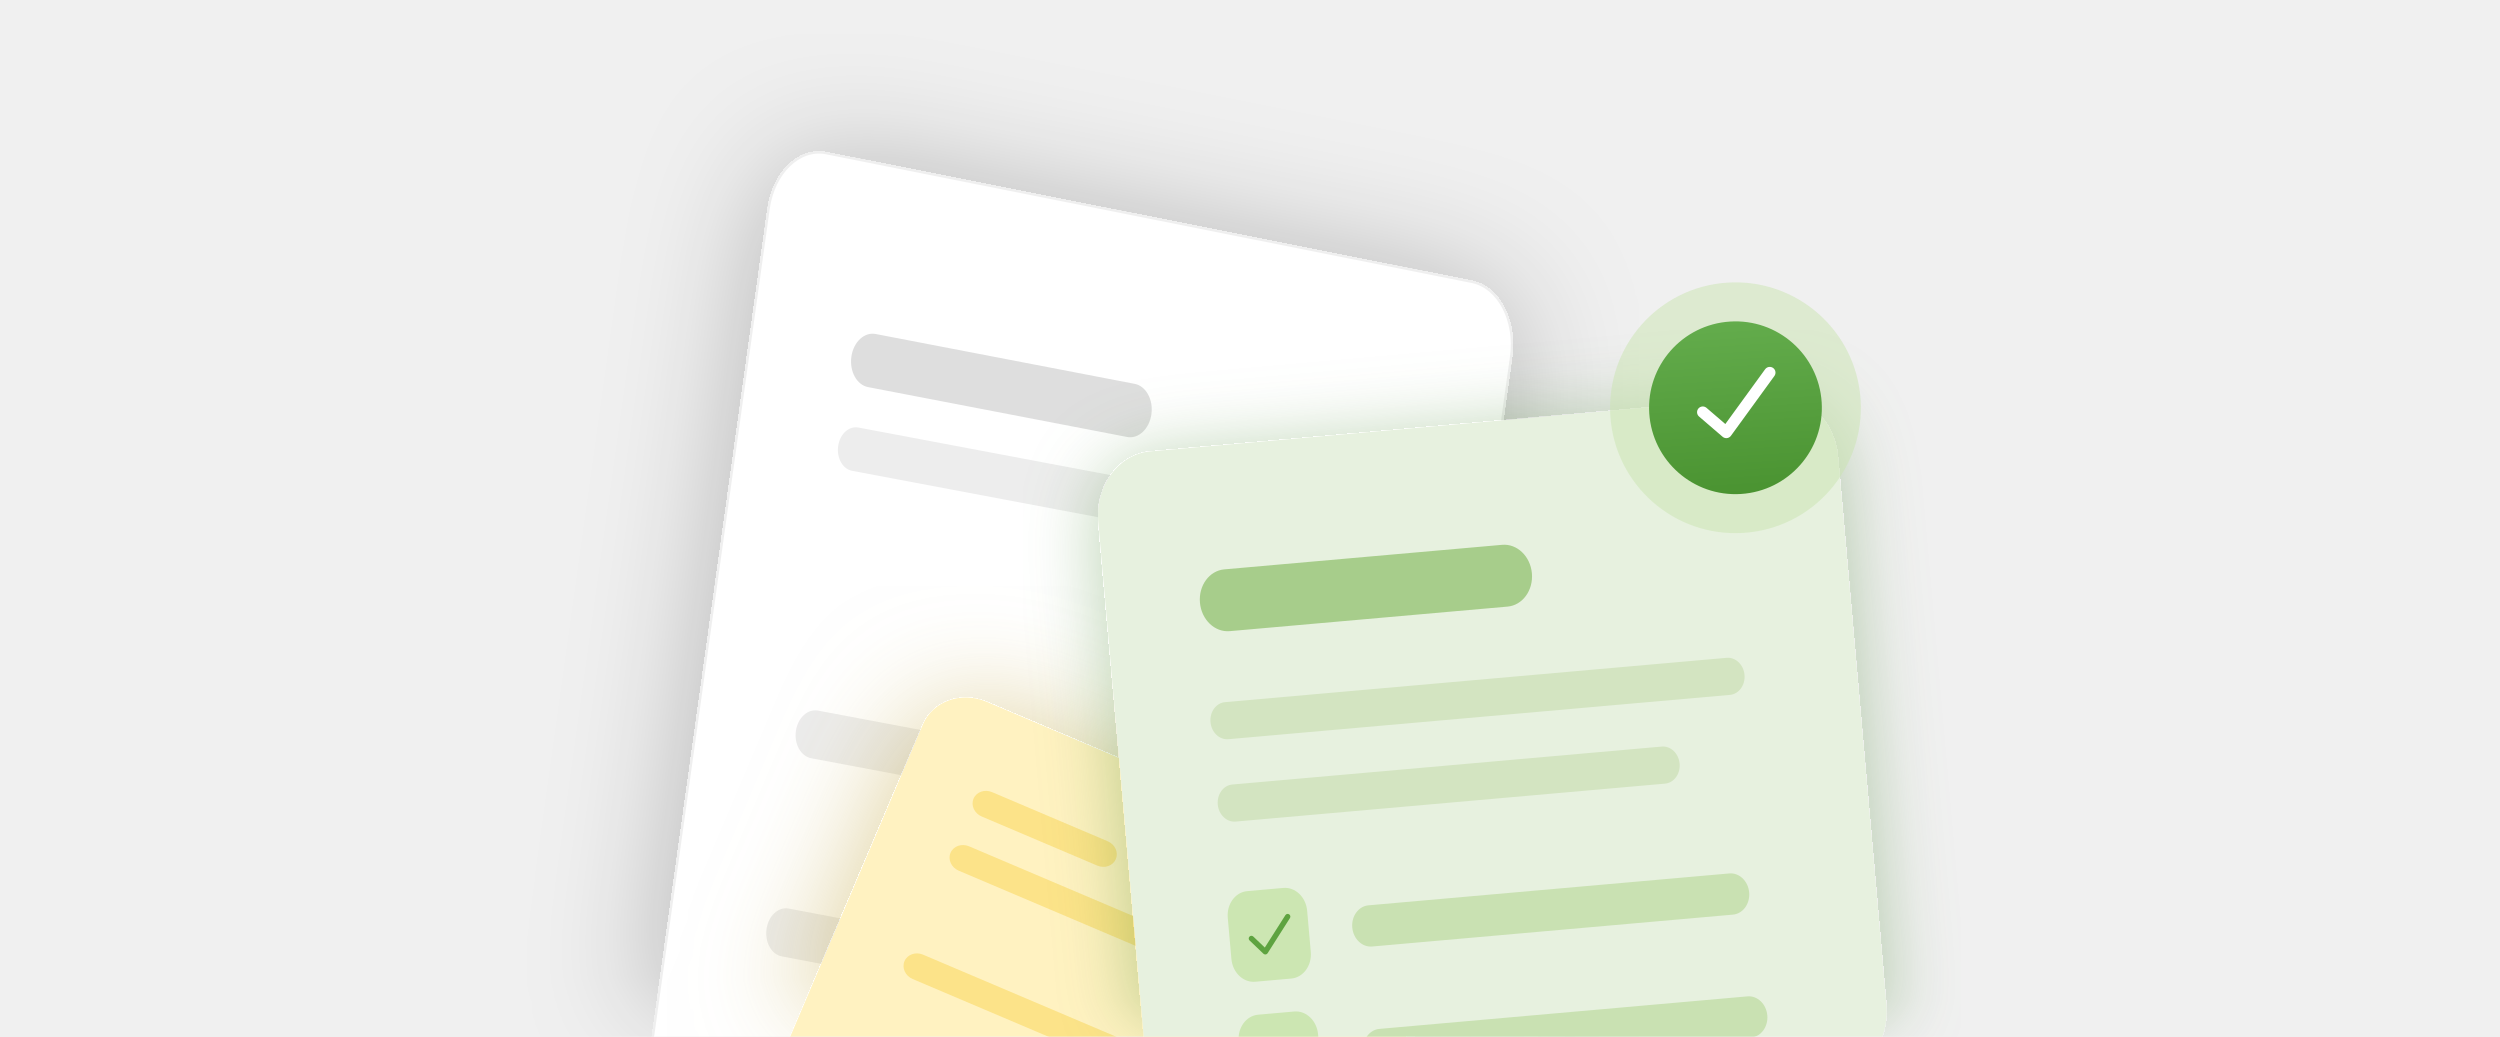
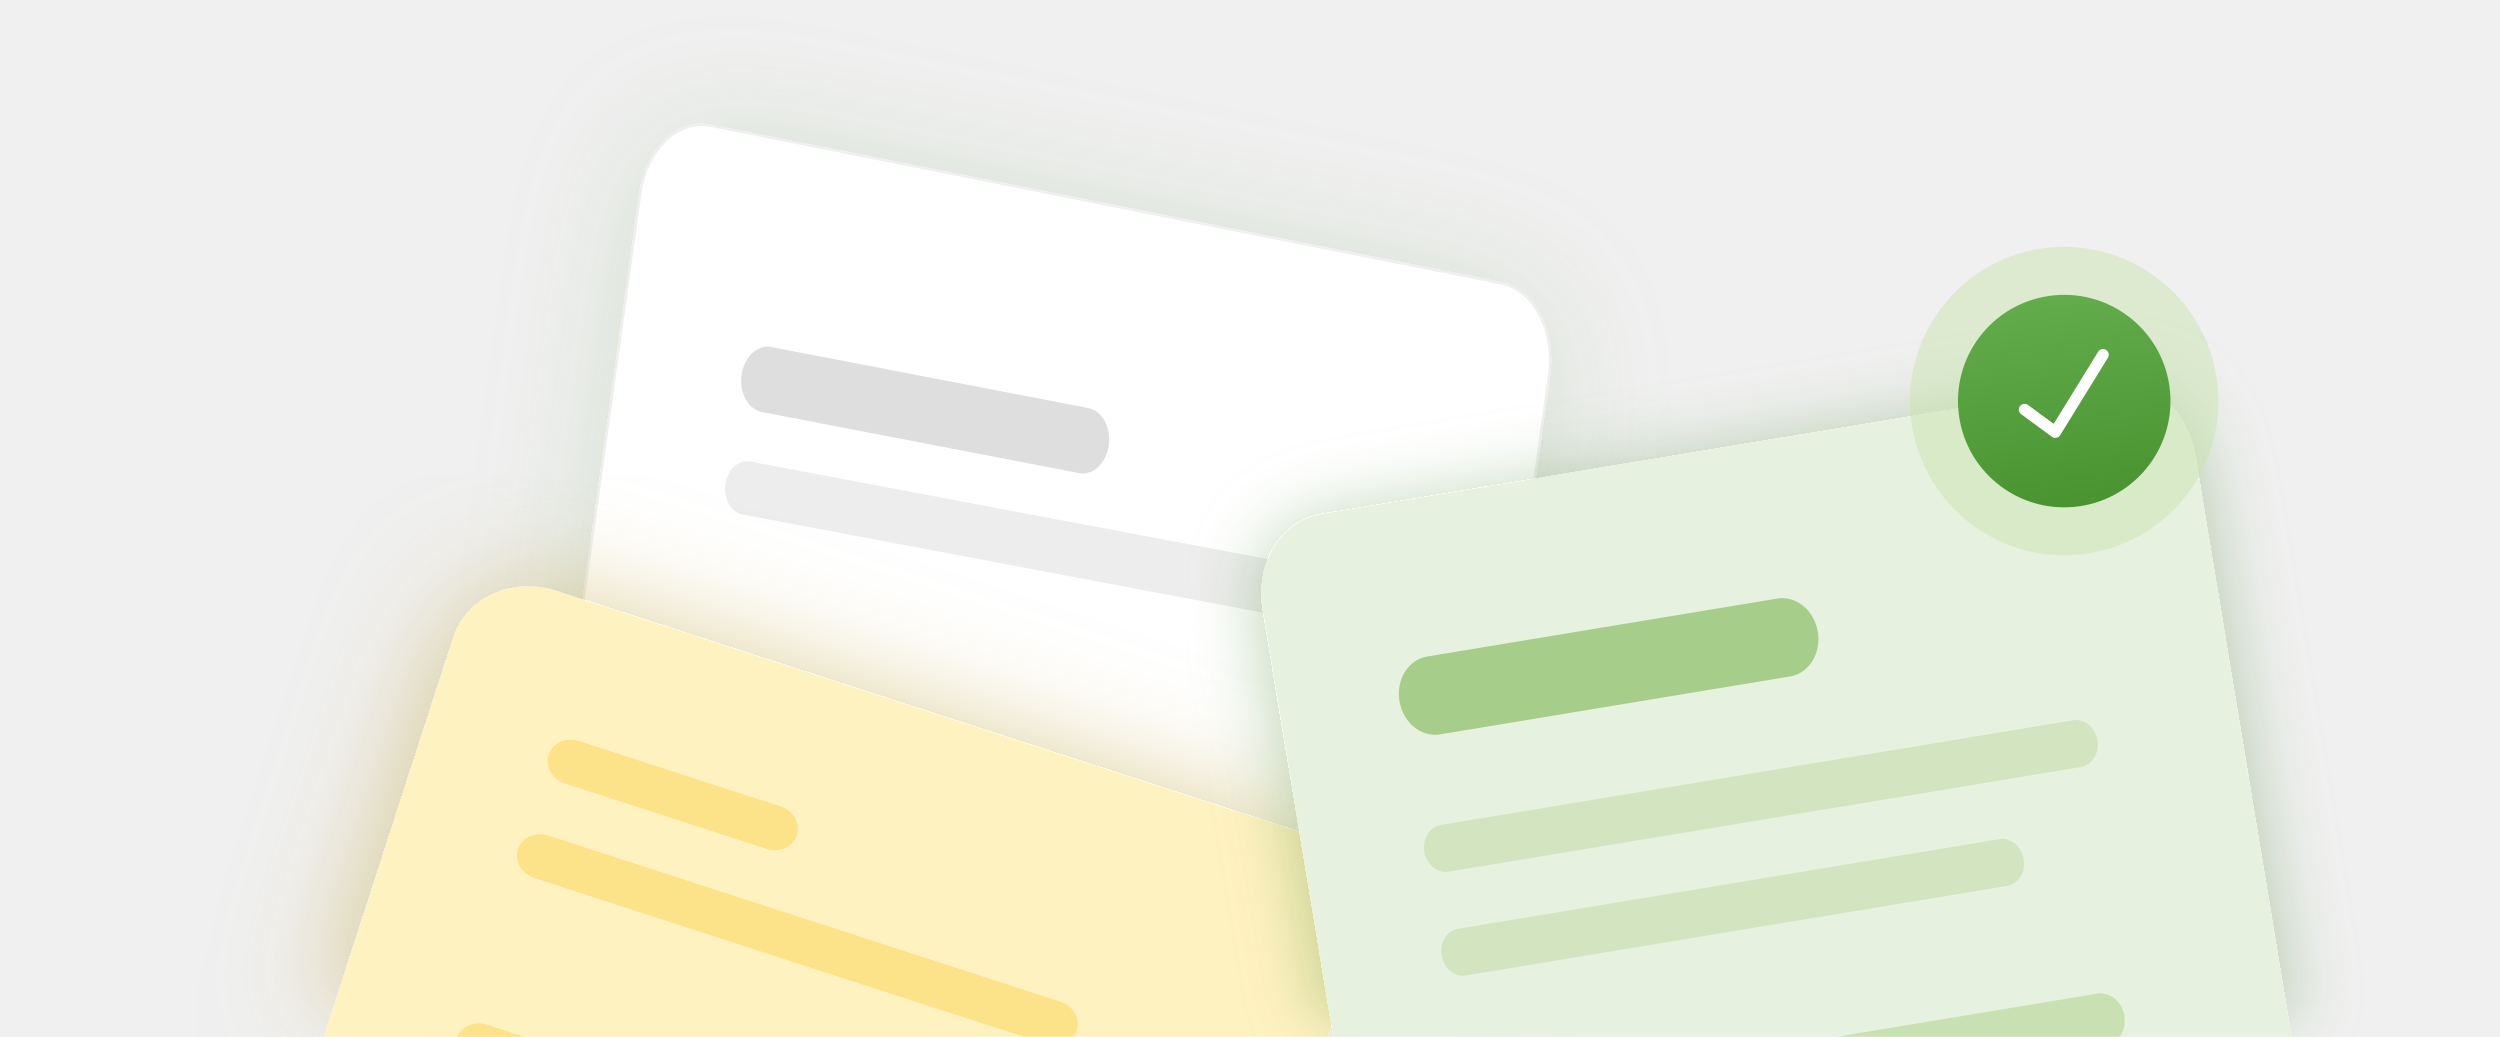
<svg xmlns="http://www.w3.org/2000/svg" width="1201" height="498" viewBox="0 0 1201 498" fill="none">
  <g clip-path="url(#clip0_142_7594)">
    <g filter="url(#filter0_d_142_7594)">
-       <path d="M707.034 135.447L396.878 73.628C384.054 71.072 371.701 83.007 369.288 100.287L300.613 591.935C298.199 609.214 306.639 625.294 319.463 627.85L629.619 689.669C642.443 692.225 654.796 680.29 657.209 663.01L725.884 171.362C728.298 154.083 719.858 138.003 707.034 135.447Z" fill="white" stroke="#EFEFEF" />
-       <path d="M545.12 184.406L420.655 160.452C415.228 159.407 410.013 164.272 409.008 171.318C408.002 178.363 411.586 184.922 417.013 185.966L541.479 209.921C546.906 210.965 552.121 206.1 553.126 199.055C554.132 192.009 550.547 185.451 545.12 184.406Z" fill="#DEDEDE" />
-       <path d="M641.445 248.598L412.345 205.385C407.826 204.533 403.49 208.497 402.66 214.239C401.831 219.982 404.821 225.328 409.34 226.18L638.439 269.394C642.958 270.246 647.294 266.282 648.124 260.539C648.954 254.797 645.963 249.451 641.445 248.598Z" fill="#EDEDED" />
-       <path d="M645.012 388.912L393.002 341.377C388.032 340.44 383.262 344.8 382.349 351.117C381.436 357.434 384.726 363.315 389.697 364.252L641.706 411.787C646.677 412.724 651.446 408.364 652.359 402.047C653.272 395.73 649.982 389.85 645.012 388.912Z" fill="#ECECEC" />
-       <path d="M590.034 476.473L378.909 436.473C373.938 435.531 369.166 439.913 368.251 446.26C367.337 452.608 370.625 458.517 375.597 459.459L586.722 499.459C591.693 500.401 596.465 496.019 597.379 489.671C598.294 483.324 595.006 477.415 590.034 476.473Z" fill="#ECECEC" />
-       <g filter="url(#filter1_d_142_7594)">
-         <path d="M680.221 425.581L473.714 337.84C461.916 332.827 448.639 337.502 444.058 348.282L352.835 562.987C348.254 573.766 354.106 586.569 365.904 591.582L572.41 679.322C584.209 684.335 597.486 679.66 602.066 668.881L693.29 454.176C697.87 443.396 692.019 430.594 680.221 425.581Z" fill="#FFF2C1" stroke="#FFF2C1" stroke-width="1.5" />
-         <path d="M532.129 404.135L476.586 380.535C473.047 379.032 469.063 380.434 467.689 383.668C466.315 386.902 468.071 390.743 471.61 392.247L527.153 415.846C530.693 417.35 534.676 415.947 536.05 412.713C537.424 409.479 535.669 405.639 532.129 404.135Z" fill="#FCE389" />
-         <path d="M606.523 466.467L465.529 406.561C461.989 405.057 458.006 406.46 456.632 409.693C455.258 412.927 457.013 416.768 460.553 418.272L601.547 478.178C605.086 479.682 609.069 478.279 610.444 475.045C611.818 471.811 610.062 467.97 606.523 466.467Z" fill="#FCE389" />
-         <path d="M535.985 497.943L443.414 458.611C439.874 457.107 435.891 458.509 434.517 461.743C433.143 464.977 434.898 468.818 438.438 470.322L531.01 509.654C534.549 511.158 538.532 509.755 539.906 506.521C541.28 503.287 539.525 499.447 535.985 497.943Z" fill="#FCE389" />
-       </g>
+       <path d="M721.055 136.11L341.417 60.442C325.72 57.314 310.6 71.923 307.645 93.073L223.586 694.862C220.632 716.012 230.962 735.694 246.659 738.823L626.297 814.491C641.994 817.619 657.114 803.01 660.068 781.86L744.128 180.071C747.082 158.921 736.752 139.239 721.055 136.11Z" fill="white" stroke="#EFEFEF" />
+       <path d="M522.869 196.038L370.52 166.717C363.877 165.439 357.495 171.393 356.264 180.018C355.033 188.642 359.42 196.669 366.063 197.947L518.412 227.269C525.055 228.547 531.437 222.592 532.668 213.968C533.899 205.344 529.512 197.317 522.869 196.038Z" fill="#DEDEDE" />
+       <path d="M640.772 274.61L360.349 221.716C354.818 220.673 349.51 225.525 348.495 232.554C347.479 239.583 351.139 246.127 356.67 247.17L637.094 300.064C642.625 301.108 647.932 296.255 648.948 289.226C649.964 282.197 646.303 275.654 640.772 274.61Z" fill="#EDEDED" />
+       <path d="M645.138 446.358L336.673 388.175C330.588 387.027 324.75 392.365 323.633 400.096C322.515 407.828 326.542 415.026 332.626 416.174L641.092 474.358C647.176 475.505 653.014 470.168 654.131 462.436C655.249 454.704 651.222 447.506 645.138 446.358Z" fill="#ECECEC" />
+     </g>
+     <g filter="url(#filter1_d_142_7594)">
+       <path d="M627.287 401.448L266.872 284.577C246.281 277.9 224.642 287.739 218.542 306.553L97.031 681.276C90.93 700.09 102.677 720.754 123.269 727.432L483.683 844.302C504.275 850.98 525.913 841.141 532.014 822.327L653.525 447.604C659.626 428.79 647.878 408.126 627.287 401.448Z" fill="#FFF2C1" stroke="#FFF2C1" stroke-width="1.5" />
+       <path d="M374.993 387.402L278.054 355.968C271.876 353.965 265.385 356.916 263.554 362.561C261.724 368.205 265.248 374.404 271.426 376.407L368.365 407.842C374.542 409.845 381.034 406.893 382.864 401.249C384.694 395.605 381.17 389.405 374.993 387.402Z" fill="#FCE389" />
+       <path d="M509.402 481.185L263.326 401.391C257.148 399.388 250.657 402.339 248.826 407.983C246.996 413.628 250.52 419.827 256.698 421.83L502.774 501.625C508.951 503.628 515.443 500.676 517.273 495.032C519.103 489.388 515.579 483.189 509.402 481.185Z" fill="#FCE389" />
+       <path d="M395.433 544.624L233.868 492.233C227.691 490.23 221.199 493.182 219.369 498.826C217.539 504.47 221.063 510.67 227.24 512.673L388.805 565.063C394.983 567.067 401.474 564.115 403.305 558.471C405.135 552.826 401.611 546.627 395.433 544.624Z" fill="#FCE389" />
    </g>
    <g filter="url(#filter2_d_142_7594)">
-       <path d="M852.45 190.348L552.564 216.848C537.247 218.202 526.081 233.473 527.625 250.958L550.862 514.124C552.406 531.609 566.075 544.686 581.392 543.333L881.278 516.833C896.596 515.48 907.762 500.208 906.218 482.723L882.981 219.557C881.437 202.072 867.768 188.995 852.45 190.348Z" fill="#E7F1DF" />
-       <path d="M721.615 261.732L588.141 273.526C580.961 274.16 575.727 281.319 576.451 289.514C577.175 297.71 583.582 303.84 590.762 303.205L724.235 291.411C731.415 290.777 736.649 283.618 735.926 275.423C735.202 267.227 728.795 261.098 721.615 261.732Z" fill="#A7CD8B" />
-       <path d="M829.478 316.017L588.533 337.307C584.225 337.688 581.085 341.982 581.519 346.899C581.953 351.817 585.797 355.494 590.105 355.113L831.051 333.824C835.359 333.443 838.499 329.149 838.065 324.231C837.63 319.314 833.786 315.637 829.478 316.017Z" fill="#D3E4C1" />
-       <path d="M798.305 358.653L592.028 376.879C587.72 377.26 584.58 381.555 585.014 386.472C585.448 391.389 589.292 395.066 593.6 394.686L799.877 376.459C804.185 376.079 807.326 371.784 806.892 366.867C806.457 361.95 802.613 358.272 798.305 358.653Z" fill="#D3E4C1" />
-       <path d="M616.507 426.564L599.172 428.096C593.428 428.604 589.241 434.331 589.819 440.888L591.566 460.675C592.145 467.231 597.271 472.135 603.015 471.627L620.35 470.096C626.094 469.588 630.282 463.861 629.703 457.304L627.956 437.517C627.377 430.961 622.251 426.057 616.507 426.564Z" fill="#CCE6B2" />
-       <path d="M602.08 449.911C601.561 449.415 600.738 449.433 600.242 449.952C599.745 450.471 599.764 451.293 600.282 451.79L601.181 450.85L602.08 449.911ZM607.86 457.239L606.961 458.179C607.242 458.448 607.63 458.577 608.016 458.53C608.403 458.483 608.748 458.265 608.957 457.936L607.86 457.239ZM619.694 441.035C620.079 440.429 619.899 439.625 619.293 439.24C618.687 438.855 617.884 439.035 617.499 439.641L618.596 440.338L619.694 441.035ZM601.181 450.85L600.282 451.79L606.961 458.179L607.86 457.239L608.758 456.3L602.08 449.911L601.181 450.85ZM607.86 457.239L608.957 457.936L619.694 441.035L618.596 440.338L617.499 439.641L606.762 456.542L607.86 457.239Z" fill="#5EA340" />
-       <path d="M830.765 419.6L657.423 434.918C652.636 435.341 649.147 440.112 649.629 445.576C650.112 451.039 654.383 455.125 659.17 454.702L832.512 439.384C837.299 438.961 840.788 434.19 840.306 428.726C839.823 423.263 835.552 419.177 830.765 419.6Z" fill="#C9E1B2" />
-       <path d="M621.749 485.926L604.414 487.458C598.67 487.965 594.482 493.692 595.061 500.249L596.808 520.036C597.387 526.593 602.513 531.496 608.257 530.989L625.592 529.457C631.336 528.949 635.524 523.222 634.945 516.666L633.198 496.879C632.619 490.322 627.493 485.418 621.749 485.926Z" fill="#CCE6B2" />
-       <path d="M839.474 478.656L662.665 494.28C657.878 494.703 654.389 499.475 654.871 504.938C655.354 510.401 659.625 514.487 664.412 514.064L841.221 498.44C846.008 498.017 849.497 493.246 849.015 487.782C848.532 482.319 844.261 478.233 839.474 478.656Z" fill="#C9E1B2" />
+       <path d="M1012.94 184.333L634.965 246.905C615.658 250.101 602.964 270.558 606.61 292.596L661.499 624.293C665.146 646.331 683.753 661.605 703.059 658.409L1081.04 595.836C1100.34 592.64 1113.04 572.184 1109.39 550.146L1054.5 218.449C1050.85 196.411 1032.25 181.137 1012.94 184.333Z" fill="#E7F1DF" />
+       <path d="M853.81 287.542L685.58 315.391C676.53 316.889 670.579 326.477 672.289 336.807C673.998 347.137 682.72 354.297 691.77 352.799L860 324.949C869.05 323.451 875 313.863 873.291 303.533C871.582 293.203 862.86 286.043 853.81 287.542Z" fill="#A7CD8B" />
+       <path d="M995.921 346.014L692.233 396.287C686.804 397.185 683.233 402.938 684.259 409.136C685.284 415.333 690.518 419.629 695.948 418.73L999.635 368.458C1005.06 367.559 1008.64 361.806 1007.61 355.609C1006.58 349.411 1001.35 345.116 995.921 346.014Z" fill="#D3E4C1" />
+       <path d="M960.48 403.125L700.488 446.163C695.058 447.062 691.488 452.815 692.514 459.013C693.539 465.21 698.772 469.506 704.202 468.607L964.194 425.568C969.624 424.669 973.194 418.917 972.168 412.719C971.143 406.521 965.91 402.226 960.48 403.125Z" fill="#D3E4C1" />
+       <path d="M1007.55 477.33L789.072 513.499C783.039 514.498 779.072 520.89 780.211 527.776C781.351 534.662 787.165 539.434 793.198 538.435L1011.68 502.267C1017.71 501.268 1021.68 494.876 1020.54 487.99C1019.4 481.104 1013.59 476.332 1007.55 477.33Z" fill="#C9E1B2" />
    </g>
-     <path opacity="0.5" d="M837.553 256.01C870.756 253.892 895.955 225.26 893.838 192.057C891.721 158.854 863.088 133.655 829.886 135.772C796.683 137.889 771.483 166.522 773.6 199.724C775.718 232.927 804.35 258.127 837.553 256.01Z" fill="#C9E4B0" />
-     <path d="M836.36 237.308C859.233 235.849 876.593 216.125 875.134 193.252C873.676 170.379 853.951 153.019 831.078 154.477C808.205 155.936 790.845 175.66 792.304 198.533C793.763 221.406 813.487 238.766 836.36 237.308Z" fill="url(#paint0_linear_142_7594)" />
-     <path d="M818.014 198.015L829.32 207.731L850.195 179.001" stroke="white" stroke-width="5.5" stroke-linecap="round" stroke-linejoin="round" />
+     <path opacity="0.5" d="M1001.97 266.053C1042.49 260.359 1070.72 222.894 1065.03 182.372C1059.34 141.85 1021.87 113.616 981.348 119.31C940.826 125.004 912.592 162.47 918.287 202.992C923.981 243.514 961.446 271.747 1001.97 266.053Z" fill="#C9E4B0" />
+     <path d="M998.759 243.23C1026.67 239.307 1046.12 213.497 1042.2 185.582C1038.28 157.667 1012.47 138.217 984.555 142.14C956.639 146.062 937.19 171.872 941.112 199.787C945.035 227.702 970.844 247.152 998.759 243.23Z" fill="url(#paint0_linear_142_7594)" />
+     <path d="M972.596 196.753L987.367 207.615L1010.29 170.433" stroke="white" stroke-width="5.5" stroke-linecap="round" stroke-linejoin="round" />
  </g>
  <defs>
-     <filter id="filter0_d_142_7594" x="239.405" y="16.478" width="547.686" height="738.34" filterUnits="userSpaceOnUse" color-interpolation-filters="sRGB">
+     <filter id="filter0_d_142_7594" x="162.286" y="3.216" width="643.141" height="876.502" filterUnits="userSpaceOnUse" color-interpolation-filters="sRGB">
      <feFlood flood-opacity="0" result="BackgroundImageFix" />
      <feColorMatrix in="SourceAlpha" type="matrix" values="0 0 0 0 0 0 0 0 0 0 0 0 0 0 0 0 0 0 127 0" result="hardAlpha" />
      <feOffset dy="4" />
      <feGaussianBlur stdDeviation="30.15" />
      <feComposite in2="hardAlpha" operator="out" />
-       <feColorMatrix type="matrix" values="0 0 0 0 0 0 0 0 0 0 0 0 0 0 0 0 0 0 0.25 0" />
+       <feColorMatrix type="matrix" values="0 0 0 0 0.22 0 0 0 0 0.494 0 0 0 0 0.122 0 0 0 0.15 0" />
      <feBlend mode="normal" in2="BackgroundImageFix" result="effect1_dropShadow_142_7594" />
      <feBlend mode="normal" in="SourceGraphic" in2="effect1_dropShadow_142_7594" result="shape" />
    </filter>
-     <filter id="filter1_d_142_7594" x="293.123" y="281.68" width="459.879" height="461.803" filterUnits="userSpaceOnUse" color-interpolation-filters="sRGB">
+     <filter id="filter1_d_142_7594" x="37.267" y="228.337" width="676.022" height="680.205" filterUnits="userSpaceOnUse" color-interpolation-filters="sRGB">
      <feFlood flood-opacity="0" result="BackgroundImageFix" />
      <feColorMatrix in="SourceAlpha" type="matrix" values="0 0 0 0 0 0 0 0 0 0 0 0 0 0 0 0 0 0 127 0" result="hardAlpha" />
      <feOffset dy="4" />
      <feGaussianBlur stdDeviation="28.7" />
      <feComposite in2="hardAlpha" operator="out" />
      <feColorMatrix type="matrix" values="0 0 0 0 0.753 0 0 0 0 0.641 0 0 0 0 0.236 0 0 0 0.55 0" />
      <feBlend mode="normal" in2="BackgroundImageFix" result="effect1_dropShadow_142_7594" />
      <feBlend mode="normal" in="SourceGraphic" in2="effect1_dropShadow_142_7594" result="shape" />
    </filter>
-     <filter id="filter2_d_142_7594" x="491.782" y="158.552" width="450.278" height="424.577" filterUnits="userSpaceOnUse" color-interpolation-filters="sRGB">
+     <filter id="filter2_d_142_7594" x="570.286" y="152.21" width="575.428" height="546.322" filterUnits="userSpaceOnUse" color-interpolation-filters="sRGB">
      <feFlood flood-opacity="0" result="BackgroundImageFix" />
      <feColorMatrix in="SourceAlpha" type="matrix" values="0 0 0 0 0 0 0 0 0 0 0 0 0 0 0 0 0 0 127 0" result="hardAlpha" />
      <feOffset dy="4" />
      <feGaussianBlur stdDeviation="17.85" />
      <feComposite in2="hardAlpha" operator="out" />
-       <feColorMatrix type="matrix" values="0 0 0 0 0.221 0 0 0 0 0.493 0 0 0 0 0.123 0 0 0 0.35 0" />
-       <feBlend mode="normal" in2="BackgroundImageFix" result="effect1_dropShadow_142_7594" />
+       <feColorMatrix type="matrix" values="0 0 0 0 0.22 0 0 0 0 0.494 0 0 0 0 0.122 0 0 0 0.35 0" />
+       <feBlend mode="multiply" in2="BackgroundImageFix" result="effect1_dropShadow_142_7594" />
      <feBlend mode="normal" in="SourceGraphic" in2="effect1_dropShadow_142_7594" result="shape" />
    </filter>
-     <linearGradient id="paint0_linear_142_7594" x1="789.663" y1="157.118" x2="794.945" y2="239.949" gradientUnits="userSpaceOnUse">
+     <linearGradient id="paint0_linear_142_7594" x1="934.01" y1="149.242" x2="948.215" y2="250.332" gradientUnits="userSpaceOnUse">
      <stop stop-color="#63AC4C" />
      <stop offset="1" stop-color="#4A9331" />
    </linearGradient>
    <clipPath id="clip0_142_7594">
      <rect width="1201" height="498" fill="white" />
    </clipPath>
  </defs>
</svg>
